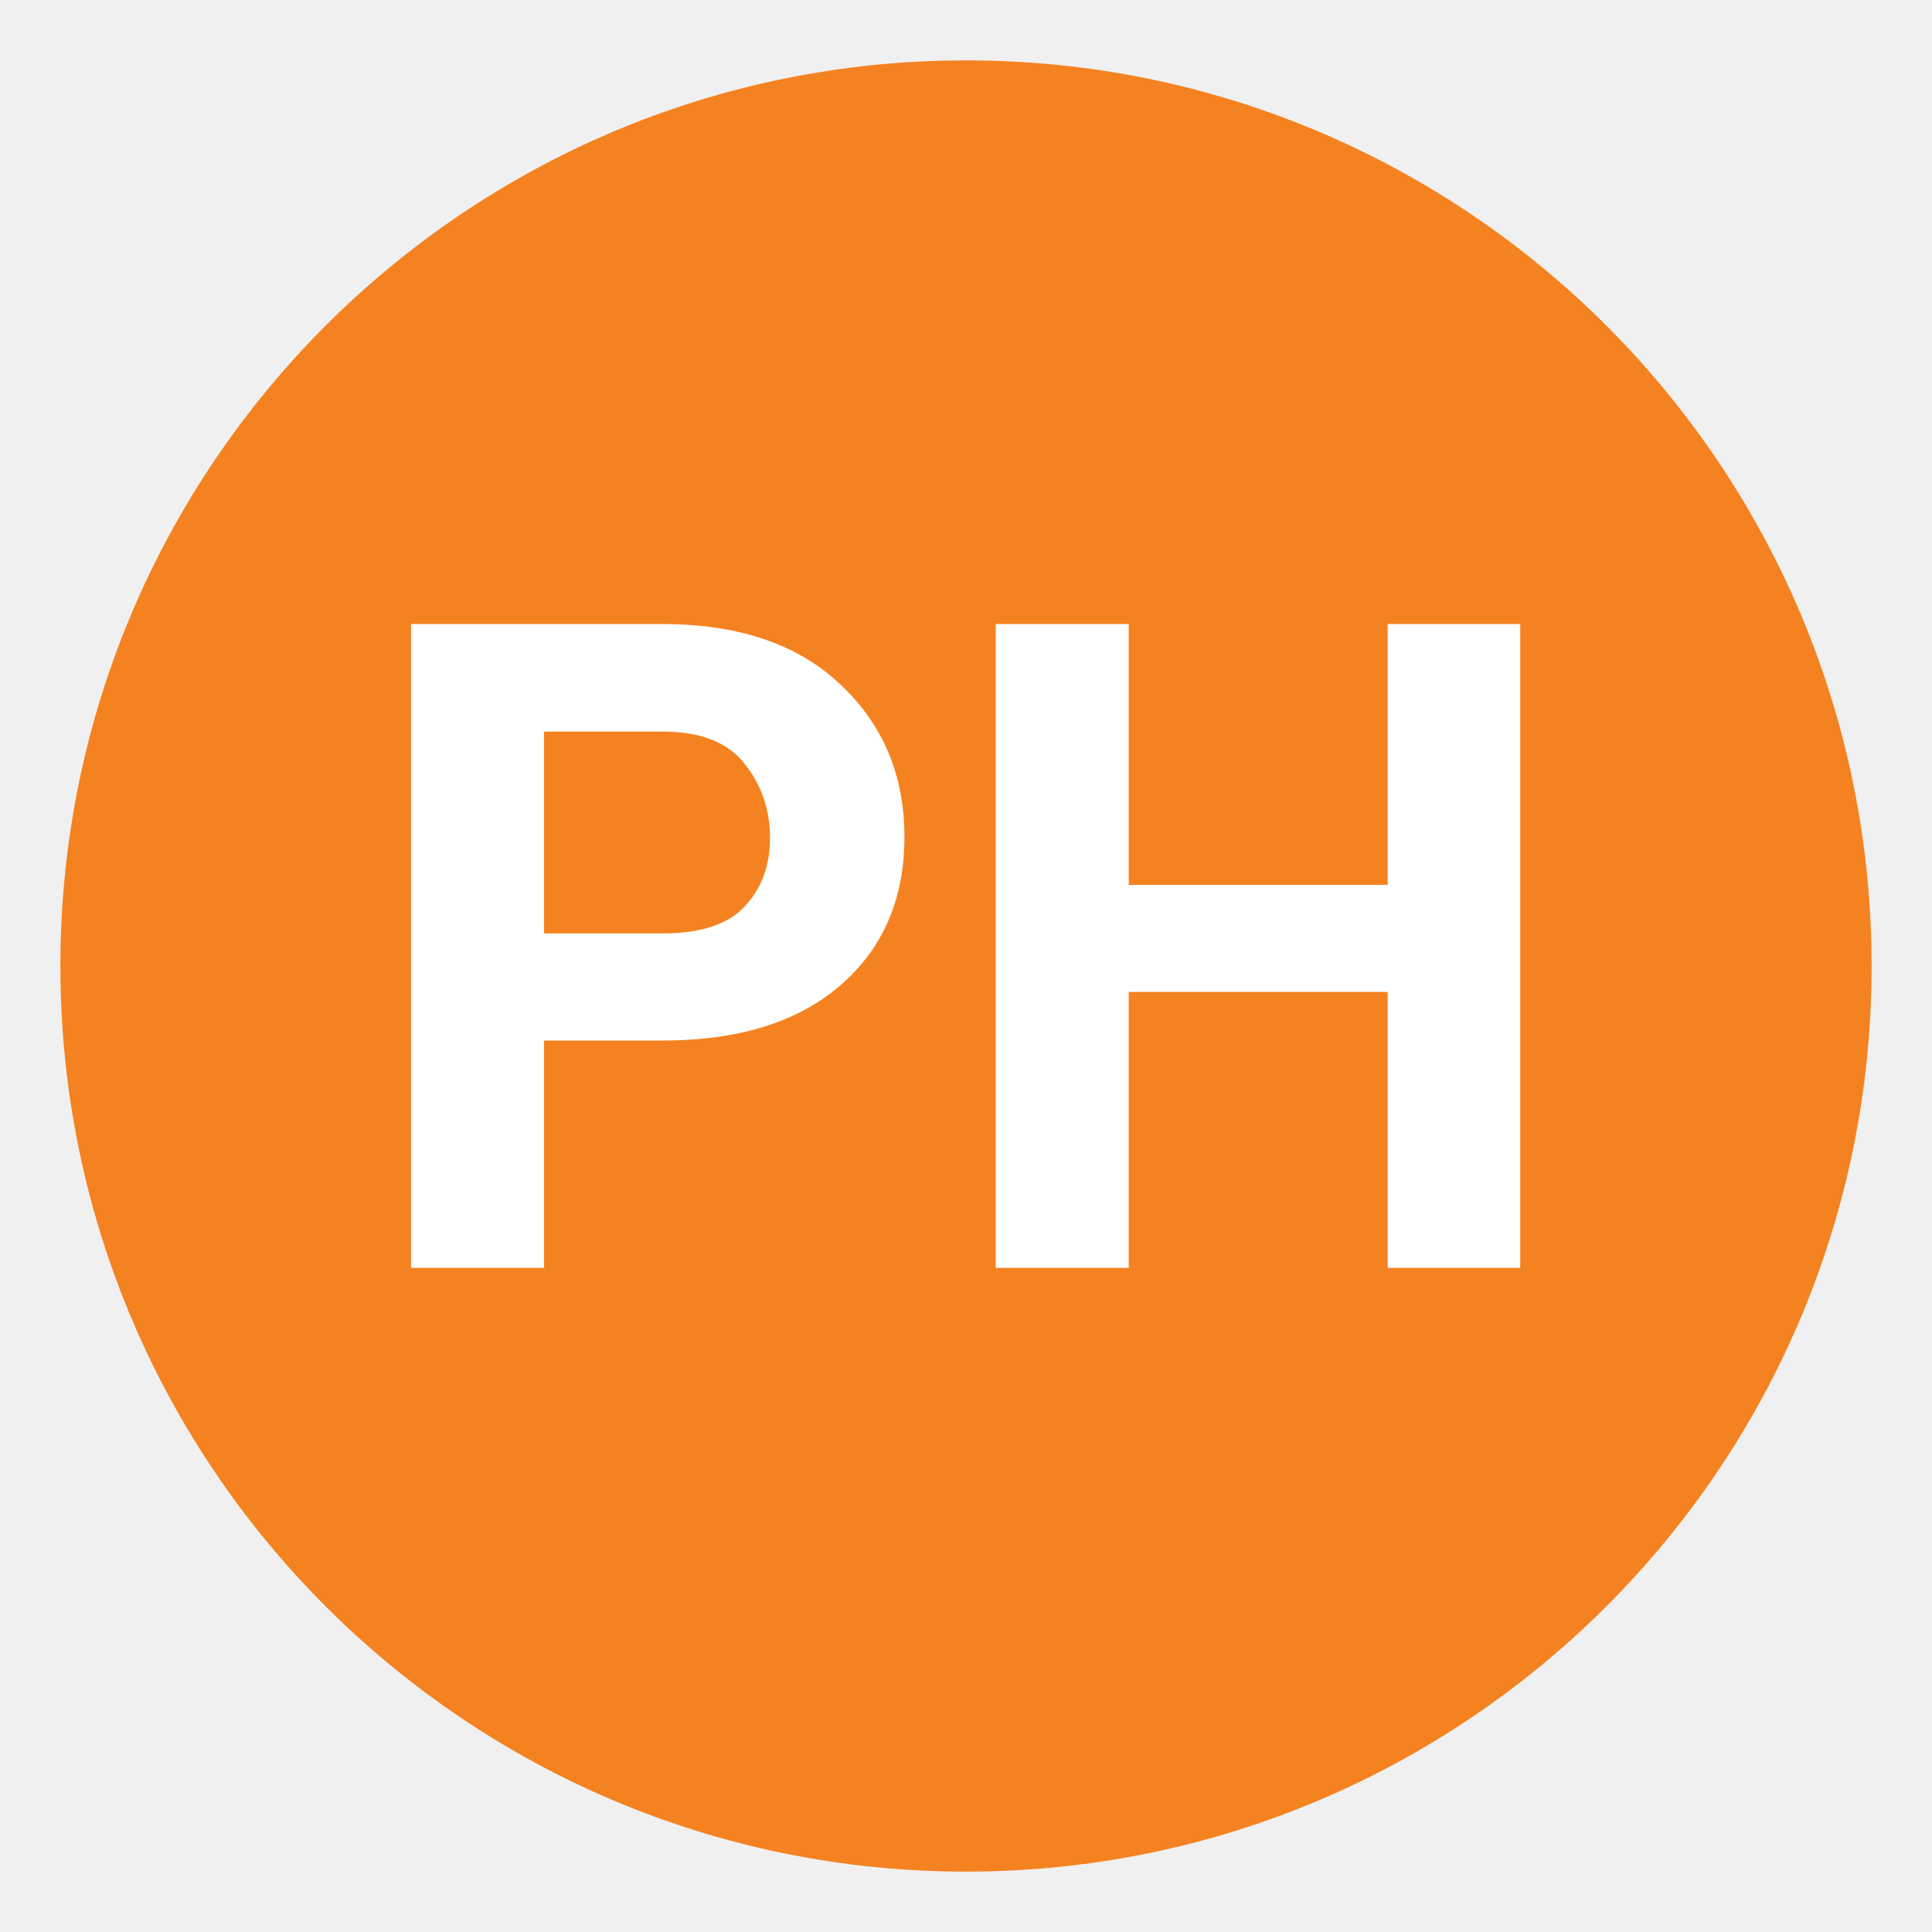
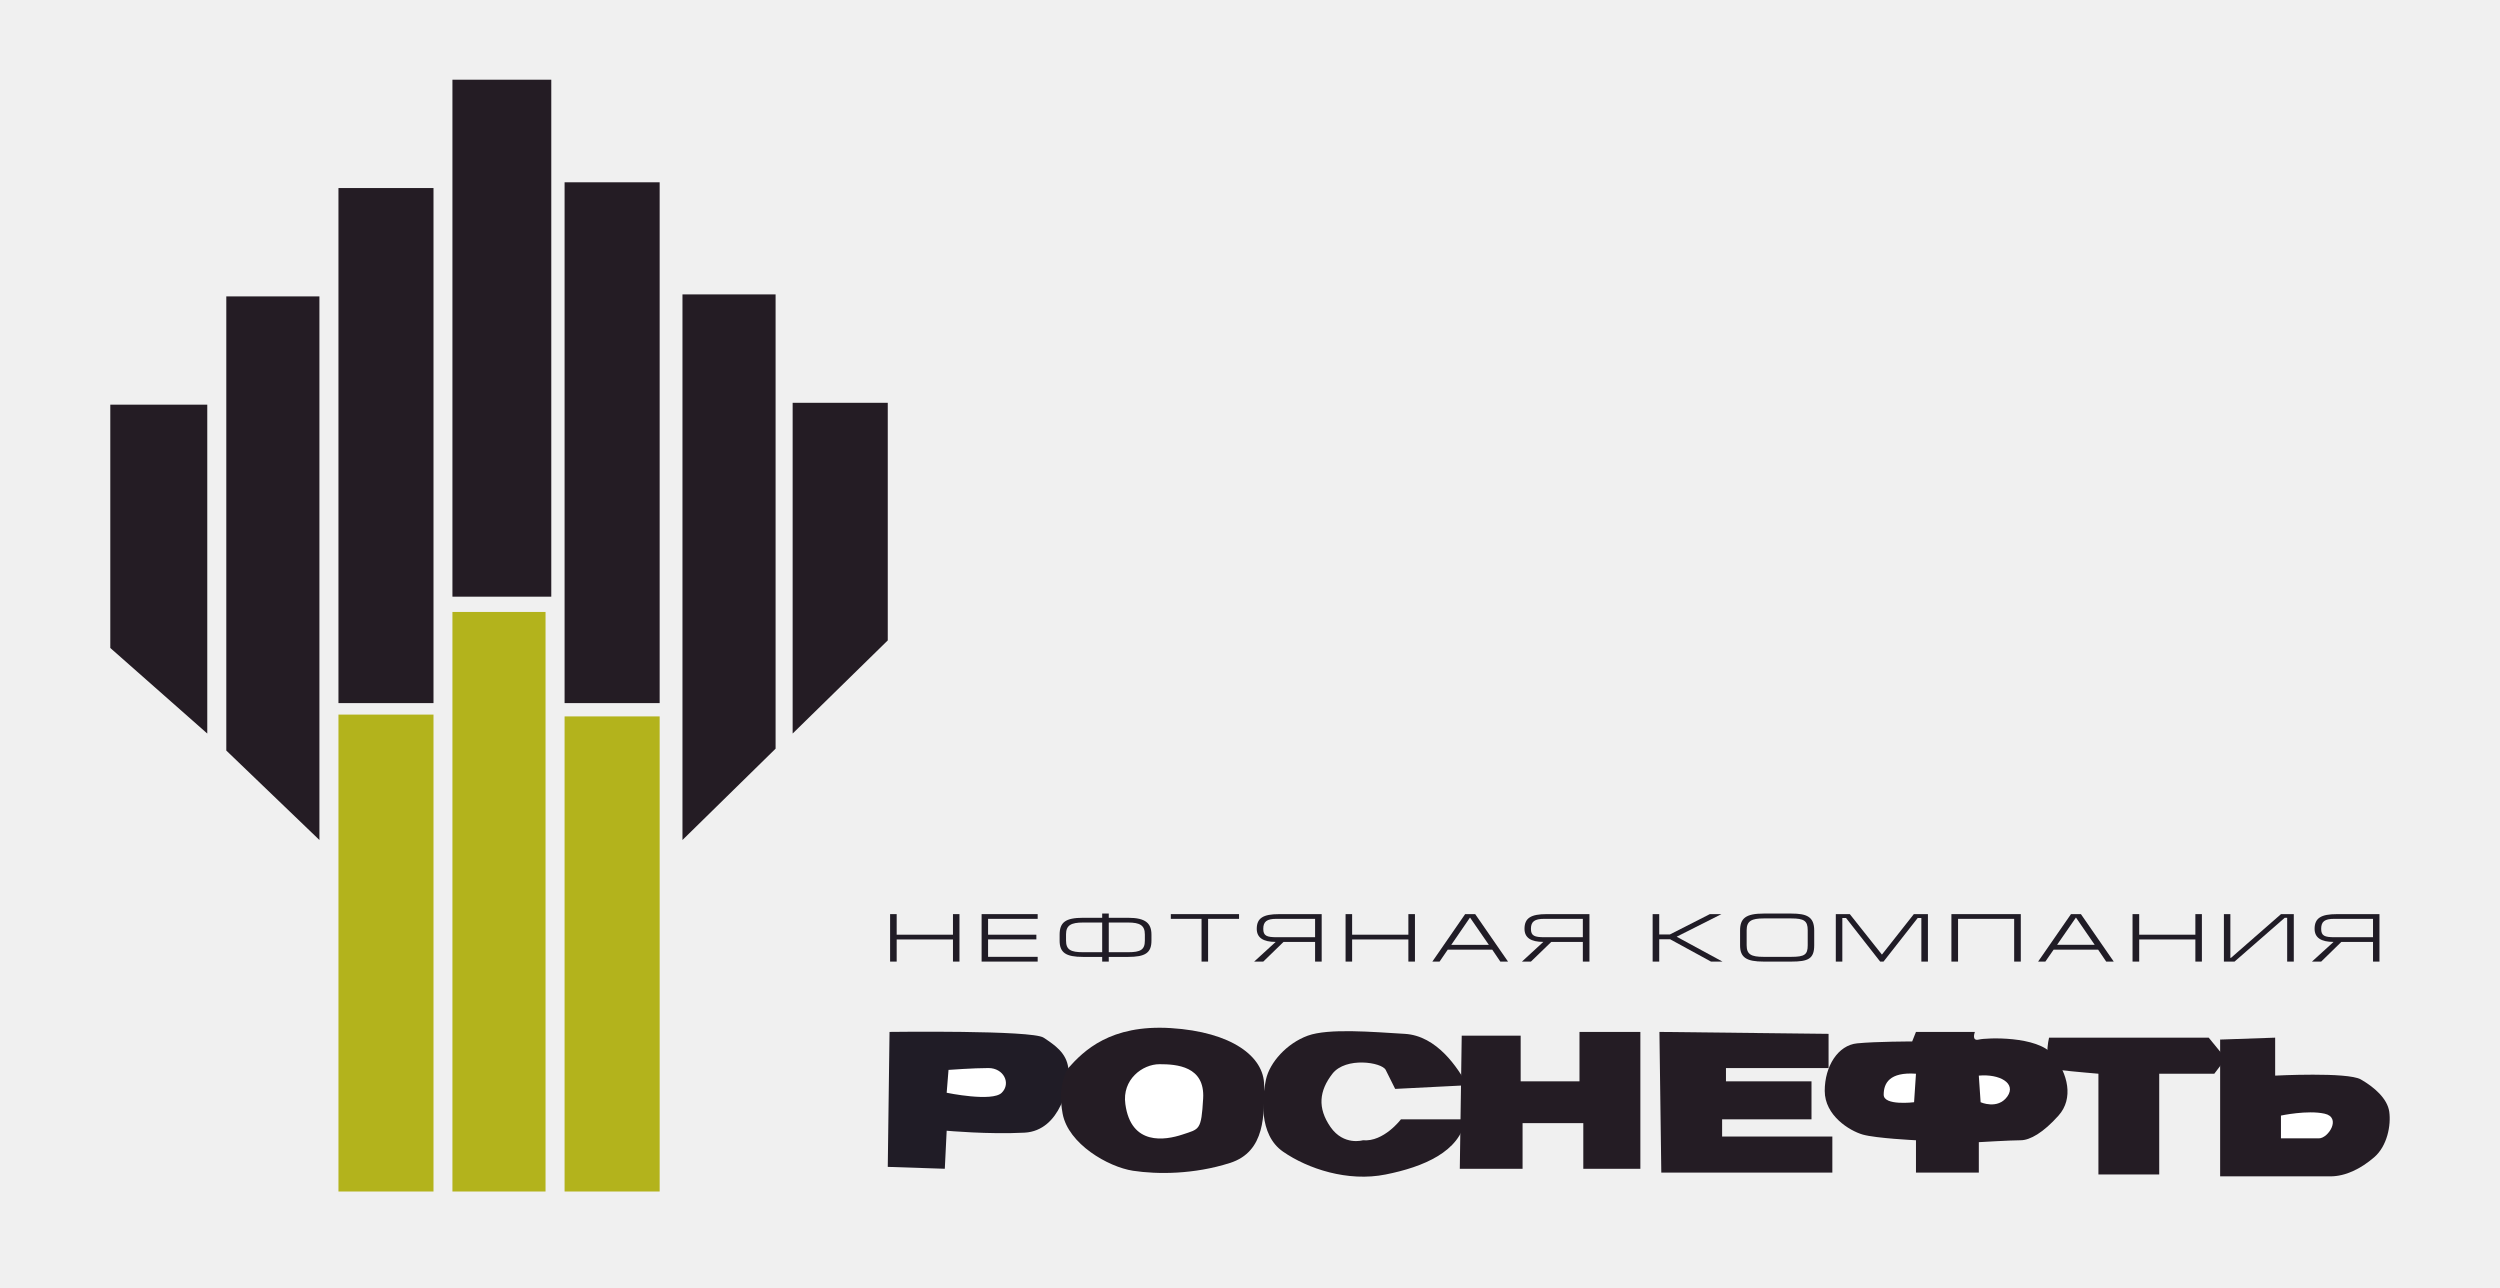
- <svg xmlns="http://www.w3.org/2000/svg" viewBox="0 0 64 64" role="img" aria-label="ROSN">
-   <circle cx="32" cy="32" r="30" fill="#F58220" />
-   <text x="32" y="42" text-anchor="middle" font-family="'Segoe UI', 'Roboto', 'Helvetica Neue', Arial, sans-serif" font-size="30" font-weight="700" fill="#ffffff">РН</text>
+ <svg xmlns="http://www.w3.org/2000/svg" viewBox="0 0 192.756 99.256" overflow="visible">
+   <polygon points="0 0 192.756 0 192.756 99.256 0 99.256" clip-rule="evenodd" fill="none" fill-rule="evenodd" />
+   <polygon points="73.476 74.141 73.476 72.435 69.136 72.435 69.136 74.141 68.629 74.141 68.629 70.481 69.136 70.481 69.136 72.068 73.476 72.068 73.476 70.481 73.977 70.481 73.977 74.141" clip-rule="evenodd" fill="#201c26" fill-rule="evenodd" />
+   <polygon points="75.684 74.141 75.684 70.481 80.007 70.481 80.007 70.846 76.183 70.846 76.183 72.068 79.906 72.068 79.906 72.43 76.183 72.43 76.183 73.774 80.007 73.774 80.007 74.141" clip-rule="evenodd" fill="#201c26" fill-rule="evenodd" />
+   <path d="M88.78 72.527v-.456c0-.87-.432-1.308-1.801-1.308h-1.49v-.325h-.508v.325h-1.472c-1.378 0-1.81.365-1.81 1.308v.456c0 .931.488 1.253 1.81 1.253h1.472v.36h.508v-.36h1.49c1.314 0 1.801-.305 1.801-1.253zm-.509 0c0 .705-.341.891-1.292.891h-1.49v-2.289h1.49c.903 0 1.292.212 1.292.922zm-3.29.891h-1.472c-.952 0-1.315-.186-1.315-.896v-.487c0-.7.398-.906 1.315-.906h1.472z" clip-rule="evenodd" fill="#201c26" fill-rule="evenodd" />
+   <polygon points="92.642 70.846 92.642 74.141 93.147 74.141 93.147 70.846 95.534 70.846 95.534 70.481 90.273 70.481 90.273 70.846" clip-rule="evenodd" fill="#201c26" fill-rule="evenodd" />
+   <path d="M101.905 74.141v-3.659h-3.29c-1.215 0-1.716.301-1.716 1.133 0 .688.501 1.009 1.459 1.009l-1.661 1.518h.703l1.563-1.518h2.433v1.518h.509zm-.509-1.879h-2.94c-.782 0-1.055-.102-1.055-.647 0-.568.286-.769 1.005-.769h2.99z" clip-rule="evenodd" fill="#201c26" fill-rule="evenodd" />
+   <polygon points="108.589 74.141 108.589 72.435 104.252 72.435 104.252 74.141 103.747 74.141 103.747 70.481 104.252 70.481 104.252 72.068 108.589 72.068 108.589 70.481 109.096 70.481 109.096 74.141" clip-rule="evenodd" fill="#201c26" fill-rule="evenodd" />
+   <path d="M116.272 74.141l-2.53-3.659h-.777l-2.528 3.659h.558l.628-.918h3.434l.622.918zm-1.479-1.292h-2.896l1.444-2.105z" clip-rule="evenodd" fill="#201c26" fill-rule="evenodd" />
+   <path d="M122.041 74.141v-1.518h-2.432l-1.571 1.518h-.693l1.649-1.518c-.956 0-1.451-.321-1.451-1.009 0-.832.495-1.133 1.71-1.133h3.297v3.659h-.509zm0-3.295h-2.989c-.717 0-1.014.2-1.014.769 0 .546.276.647 1.062.647h2.941z" clip-rule="evenodd" fill="#201c26" fill-rule="evenodd" />
+   <polygon points="131.92 74.141 132.807 74.141 129.275 72.223 132.728 70.481 131.833 70.481 128.75 72.051 127.93 72.051 127.93 70.481 127.423 70.481 127.423 74.141 127.93 74.141 127.93 72.419 128.771 72.419" clip-rule="evenodd" fill="#201c26" fill-rule="evenodd" />
+   <path d="M139.379 72.886c0 .716-.239.889-1.265.889h-2.137c-.951 0-1.306-.184-1.306-.889v-1.168c0-.712.389-.905 1.306-.905h2.137c.974 0 1.265.181 1.265.905zm.501 0v-1.145c0-1.064-.582-1.303-1.766-1.303h-2.132c-1.387 0-1.818.374-1.818 1.303v1.145c0 .94.492 1.255 1.818 1.255h2.132c1.298 0 1.766-.213 1.766-1.255z" clip-rule="evenodd" fill="#201c26" fill-rule="evenodd" />
+   <polygon points="147.561 70.481 148.648 70.481 148.648 74.141 148.141 74.141 148.141 70.778 147.86 70.778 145.224 74.141 144.965 74.141 142.333 70.778 142.048 70.778 142.048 74.141 141.545 74.141 141.545 70.481 142.625 70.481 145.101 73.602" clip-rule="evenodd" fill="#201c26" fill-rule="evenodd" />
+   <polygon points="150.971 74.141 150.971 70.846 155.297 70.846 155.297 74.141 155.808 74.141 155.808 70.481 150.458 70.481 150.458 74.141" clip-rule="evenodd" fill="#201c26" fill-rule="evenodd" />
+   <path d="M162.393 74.141l-.621-.918h-3.434l-.637.918h-.558l2.534-3.659h.768l2.53 3.659zm-2.333-3.398l-1.454 2.105h2.901z" clip-rule="evenodd" fill="#201c26" fill-rule="evenodd" />
+   <polygon points="169.771 74.141 169.771 70.481 169.268 70.481 169.268 72.068 164.937 72.068 164.937 70.481 164.424 70.481 164.424 74.141 164.937 74.141 164.937 72.435 169.268 72.435 169.268 74.141" clip-rule="evenodd" fill="#201c26" fill-rule="evenodd" />
+   <polygon points="176.857 74.141 176.857 70.481 175.871 70.481 172.011 73.856 171.967 73.856 171.967 70.481 171.468 70.481 171.468 74.141 172.289 74.141 176.159 70.764 176.346 70.764 176.346 74.141" clip-rule="evenodd" fill="#201c26" fill-rule="evenodd" />
+   <path d="M182.965 72.262h-2.947c-.786 0-1.05-.102-1.05-.647 0-.568.278-.769.995-.769h3.002zm.497 1.879v-3.659h-3.287c-1.207 0-1.714.301-1.714 1.133 0 .688.507 1.009 1.462 1.009l-1.667 1.518h.712l1.555-1.518h2.442v1.518h.497z" clip-rule="evenodd" fill="#201c26" fill-rule="evenodd" />
+   <path d="M68.585 79.563s10.996-.148 11.877.442c.88.582 1.759 1.176 1.906 2.343.146 1.174-.586 4.834-3.373 4.983-2.783.146-6.004-.149-6.004-.149l-.144 2.933-4.398-.146z" clip-rule="evenodd" fill="#201c26" fill-rule="evenodd" />
+   <path d="M73.133 82.492l-.142 1.762s3.514.73 4.246 0c.733-.731.145-1.905-1.024-1.905-1.17 0-3.08.143-3.08.143z" clip-rule="evenodd" fill="#fff" fill-rule="evenodd" />
+   <path d="M82.369 82.349c1.178-1.317 3.228-3.371 7.91-3.08 4.691.295 7.188 2.195 7.188 4.406 0 2.191.139 5.121-2.645 5.996-2.781.884-5.57.884-7.473.596-1.906-.297-4.98-2.059-5.418-4.4-.441-2.345.438-3.518.438-3.518z" clip-rule="evenodd" fill="#241c24" fill-rule="evenodd" />
+   <path d="M86.768 85.131c-.268-1.893 1.314-3.079 2.633-3.079 1.317 0 3.51.149 3.365 2.642-.143 2.489-.284 2.342-1.602 2.784-1.32.439-3.959.883-4.396-2.347z" clip-rule="evenodd" fill="#fff" fill-rule="evenodd" />
+   <path d="M113.137 83.675c-.729-1.326-2.336-3.822-4.833-3.963-2.49-.148-5.863-.443-7.473.141-1.616.592-2.924 2.052-3.221 3.371-.291 1.323-.593 4.254 1.317 5.572 1.903 1.319 4.988 2.348 7.914 1.759 2.925-.585 5.712-1.759 6.152-4.251h-4.979s-1.325 1.761-2.931 1.613c0 0-1.475.444-2.497-1.019-1.02-1.473-.877-2.79.146-4.111 1.035-1.323 3.813-.883 4.108-.295.291.588.731 1.465.731 1.465z" clip-rule="evenodd" fill="#241c24" fill-rule="evenodd" />
+   <polygon points="112.702 79.853 117.247 79.853 117.247 83.375 121.782 83.375 121.782 79.563 126.476 79.563 126.476 90.115 122.076 90.115 122.076 86.598 117.394 86.598 117.394 90.115 112.554 90.115" clip-rule="evenodd" fill="#241c24" fill-rule="evenodd" />
+   <polygon points="127.946 79.563 140.987 79.712 140.987 82.349 133.076 82.349 133.076 83.375 139.671 83.375 139.671 86.304 132.779 86.304 132.779 87.629 141.278 87.629 141.278 90.409 128.09 90.409" clip-rule="evenodd" fill="#241c24" fill-rule="evenodd" />
+   <path d="M147.726 79.563h4.544s-.29.735.302.59c.577-.147 4.534-.301 5.711 1.172 1.169 1.462 1.612 3.368.435 4.688-1.177 1.32-2.201 1.904-2.926 1.904-.74 0-3.22.147-3.22.147v2.345h-4.846v-2.492s-3.079-.147-4.104-.439c-1.021-.295-2.931-1.465-2.931-3.369 0-1.907 1.026-3.521 2.497-3.664 1.459-.146 4.245-.146 4.245-.146z" clip-rule="evenodd" fill="#241c24" fill-rule="evenodd" />
+   <path d="M147.726 82.787l-.146 2.197s-2.343.295-2.343-.579c0-.883.442-1.763 2.489-1.618z" clip-rule="evenodd" fill="#fff" fill-rule="evenodd" />
+   <path d="M152.571 82.933l.139 2.052s1.319.589 2.057-.438c.724-1.025-.594-1.76-2.196-1.614z" clip-rule="evenodd" fill="#fff" fill-rule="evenodd" />
+   <path d="M161.793 82.787v7.768h4.688v-7.768h4.247l.887-1.169-1.318-1.612h-12.31c.003 0-.589 2.343.729 2.486 1.318.15 3.077.295 3.077.295z" clip-rule="evenodd" fill="#241c24" fill-rule="evenodd" />
+   <path d="M175.42 80.006v2.927s5.574-.291 6.601.291c1.025.588 2.05 1.47 2.196 2.49.146 1.032-.146 2.647-1.171 3.522-1.025.879-2.194 1.464-3.376 1.464h-8.492V80.153z" clip-rule="evenodd" fill="#241c24" fill-rule="evenodd" />
+   <path d="M175.867 86.013v1.757h2.926c.729 0 1.76-1.611.438-1.903-1.316-.294-3.364.146-3.364.146z" clip-rule="evenodd" fill="#fff" fill-rule="evenodd" />
+   <polygon points="8.504 31.203 15.981 31.203 15.981 56.558 8.504 49.96" clip-rule="evenodd" fill="#241c24" fill-rule="evenodd" />
+   <polygon points="17.448 22.851 24.628 22.851 24.628 64.766 17.448 57.869" clip-rule="evenodd" fill="#241c24" fill-rule="evenodd" />
+   <polygon points="26.096 14.499 33.424 14.499 33.424 54.211 26.096 54.211" clip-rule="evenodd" fill="#241c24" fill-rule="evenodd" />
+   <polygon points="34.884 6.146 42.505 6.146 42.505 46.005 34.884 46.005" clip-rule="evenodd" fill="#241c24" fill-rule="evenodd" />
+   <polygon points="43.531 14.055 50.861 14.055 50.861 54.211 43.531 54.211" clip-rule="evenodd" fill="#241c24" fill-rule="evenodd" />
+   <polygon points="52.62 22.697 59.8 22.697 59.8 57.724 52.62 64.766" clip-rule="evenodd" fill="#241c24" fill-rule="evenodd" />
+   <polygon points="61.115 31.055 68.449 31.055 68.449 49.376 61.115 56.558" clip-rule="evenodd" fill="#241c24" fill-rule="evenodd" />
+   <polygon points="26.096 55.097 33.424 55.097 33.424 91.868 26.096 91.868" clip-rule="evenodd" fill="#b3b31c" fill-rule="evenodd" />
+   <polygon points="34.884 47.183 42.062 47.183 42.062 91.868 34.884 91.868" clip-rule="evenodd" fill="#b3b31c" fill-rule="evenodd" />
+   <polygon points="43.531 55.237 50.861 55.237 50.861 91.868 43.531 91.868" clip-rule="evenodd" fill="#b3b31c" fill-rule="evenodd" />
</svg>
